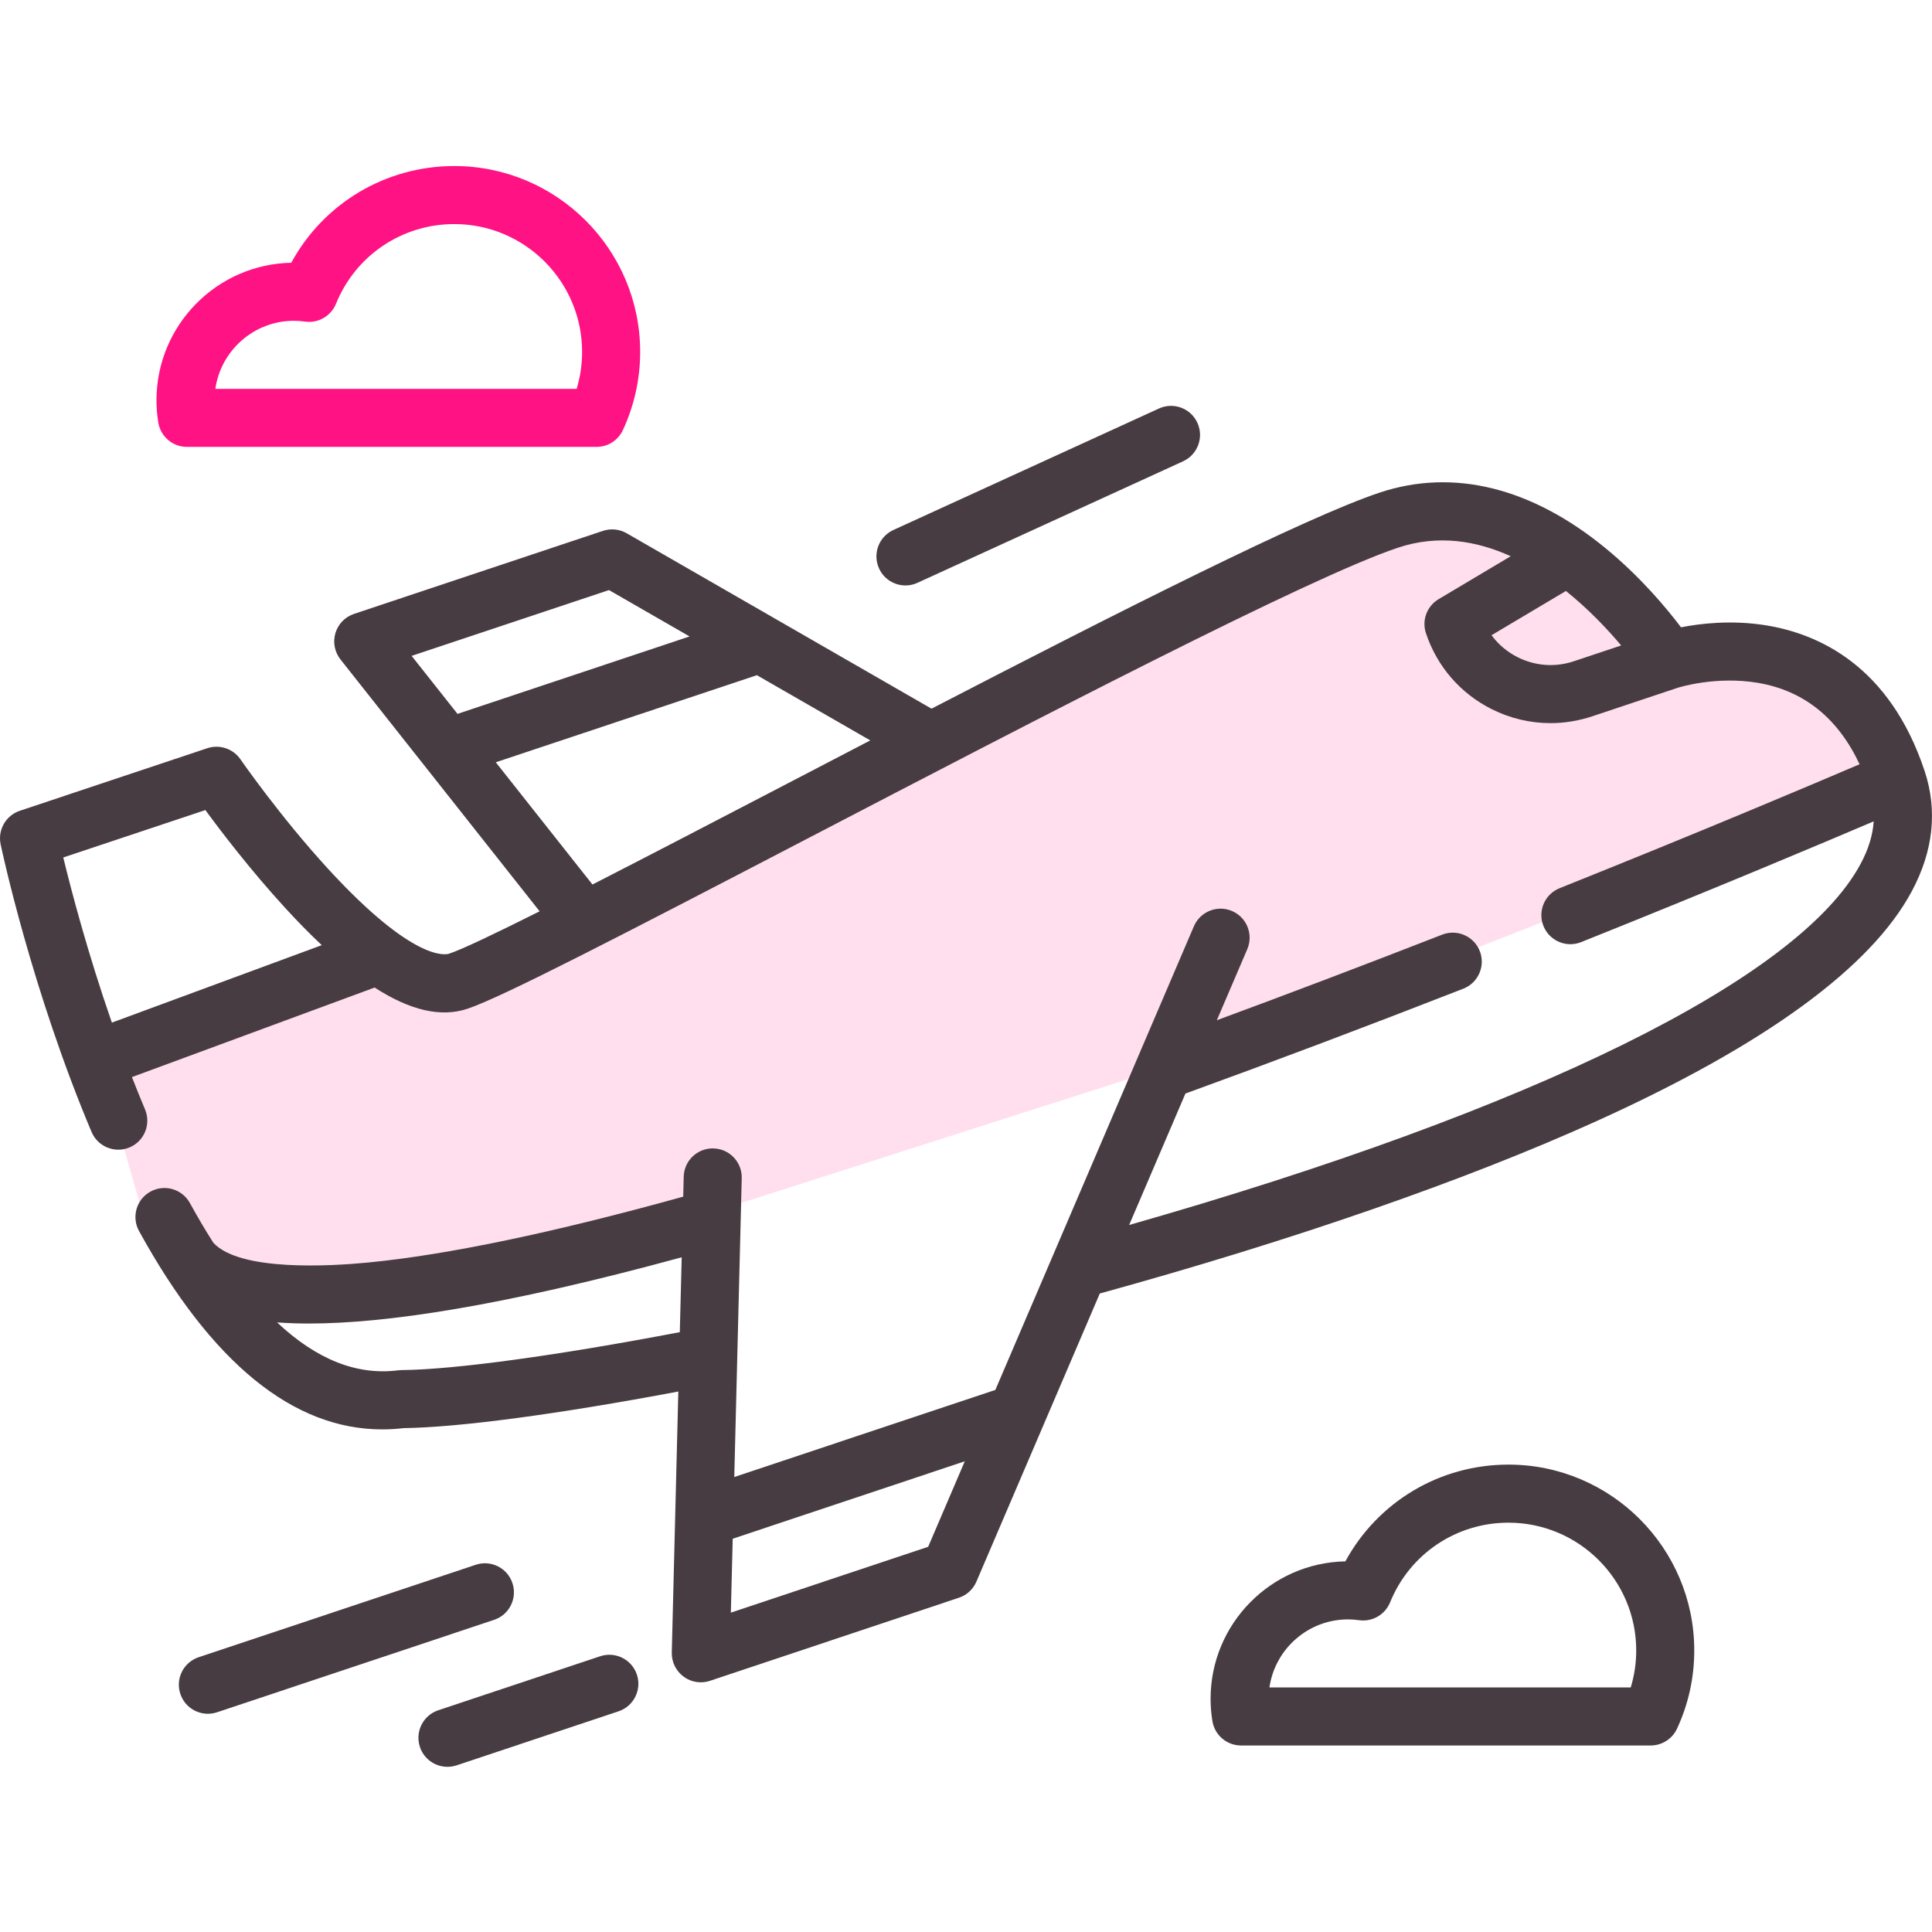
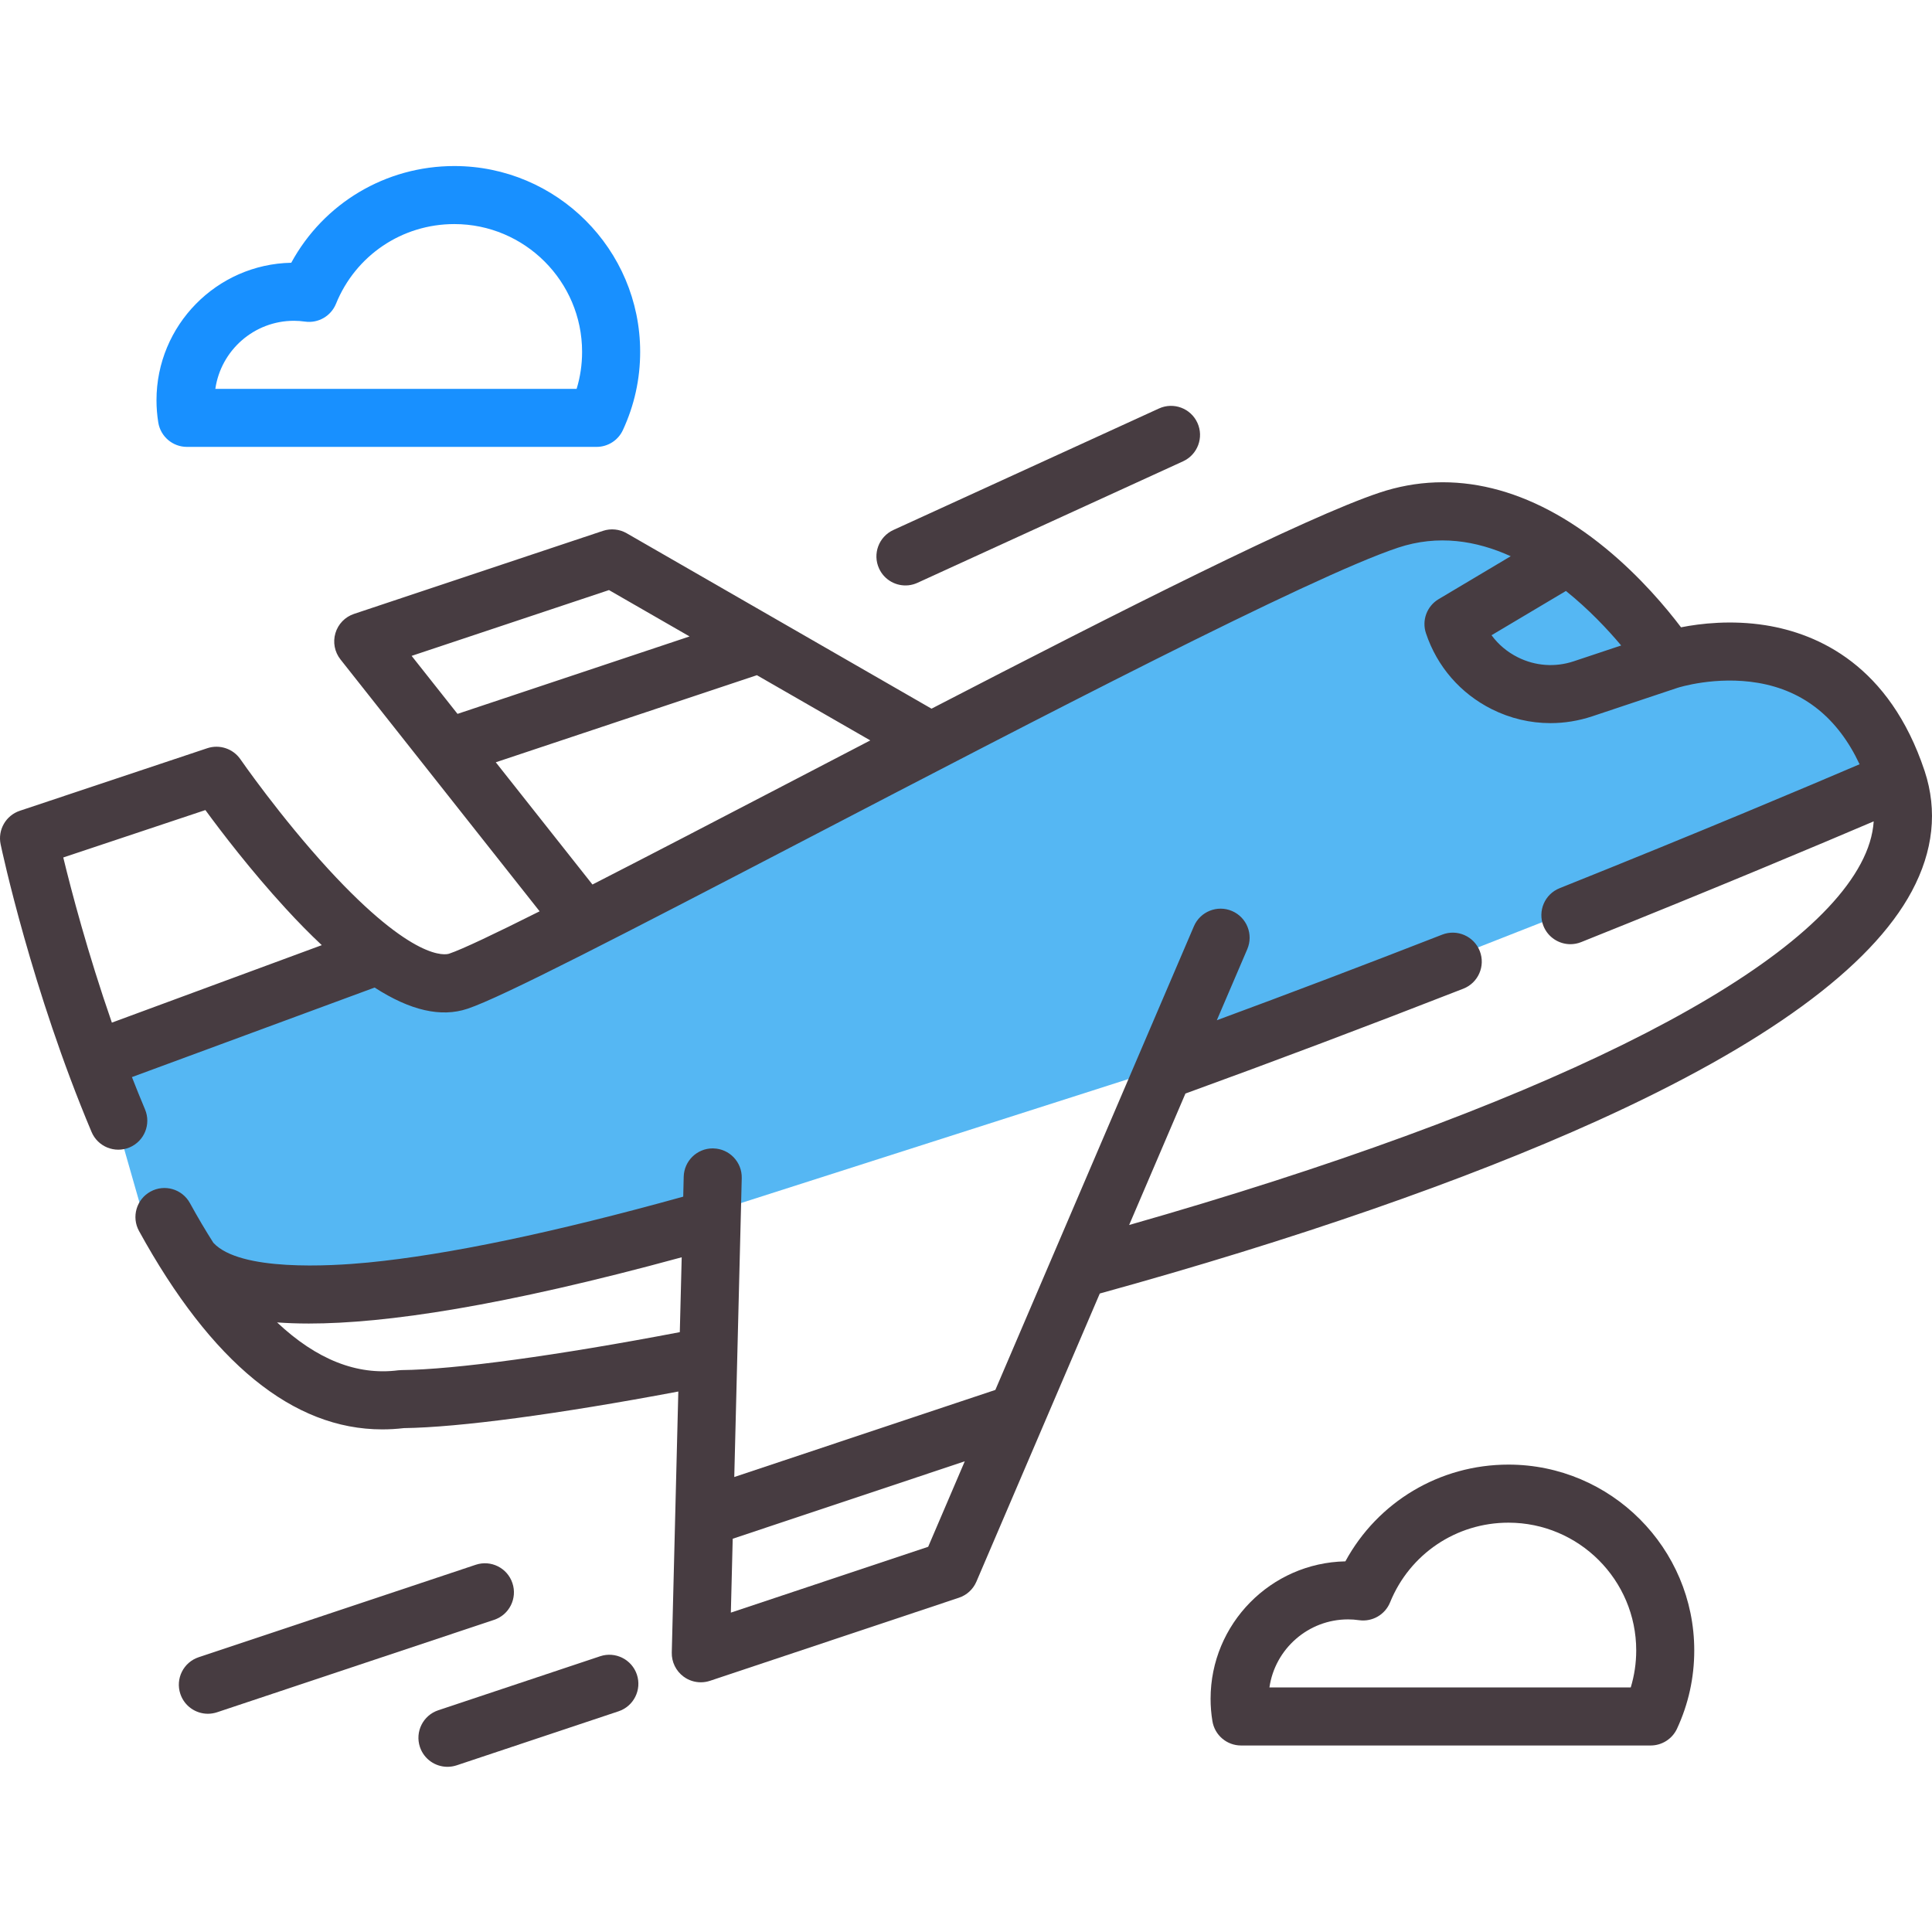
<svg xmlns="http://www.w3.org/2000/svg" width="52" height="52" viewBox="0 0 52 52" fill="none">
-   <path d="M10.292 25.458C8.125 26.361 3.575 28.275 2.708 28.708L3.792 32.5L4.875 33.583L7.042 34.667H11.917L17.875 33.042L31.417 28.708L35.75 27.083L50.917 21.125L50.375 19.5L47.667 17.875L44.958 17.333L42.25 14.625L36.833 14.083L26.542 19.5L12.458 26.542L10.292 25.458Z" fill="#FFDFEE" />
+   <path d="M10.292 25.458C8.125 26.361 3.575 28.275 2.708 28.708L3.792 32.5L4.875 33.583L7.042 34.667H11.917L17.875 33.042L31.417 28.708L35.75 27.083L50.917 21.125L50.375 19.5L47.667 17.875L44.958 17.333L42.25 14.625L36.833 14.083L26.542 19.5L12.458 26.542L10.292 25.458Z" fill="#55b7f3" />
  <path d="M51.804 20.759C51.803 20.755 51.802 20.751 51.8 20.747C51.8 20.745 51.799 20.743 51.798 20.741C50.857 17.92 48.95 17.056 47.516 16.828C46.602 16.684 45.77 16.78 45.245 16.884C44.861 16.376 44.157 15.529 43.215 14.756C41.217 13.116 39.112 12.598 37.129 13.26C35.145 13.922 30.198 16.421 25.072 19.074L16.866 14.352C16.673 14.241 16.441 14.218 16.229 14.288L9.529 16.523C9.287 16.604 9.1 16.797 9.028 17.041C8.955 17.285 9.006 17.549 9.164 17.749L14.524 24.528C13.319 25.132 12.44 25.551 12.087 25.669C11.996 25.699 11.136 25.892 8.845 23.401C7.543 21.984 6.481 20.451 6.471 20.436C6.273 20.15 5.91 20.029 5.58 20.138L0.534 21.822C0.157 21.948 -0.065 22.336 0.017 22.725C0.05 22.883 0.854 26.648 2.464 30.466C2.631 30.863 3.089 31.05 3.487 30.883C3.885 30.715 4.071 30.257 3.903 29.859C3.781 29.569 3.664 29.279 3.551 28.99L10.083 26.58C11.044 27.2 11.871 27.388 12.581 27.151C13.511 26.841 16.712 25.184 21.858 22.505C27.823 19.4 35.247 15.535 37.624 14.742C38.708 14.38 39.744 14.554 40.661 14.971L38.721 16.126C38.405 16.314 38.263 16.696 38.38 17.044C38.679 17.941 39.309 18.666 40.154 19.089C40.652 19.338 41.19 19.463 41.731 19.463C42.108 19.463 42.486 19.402 42.854 19.28L45.16 18.51H45.161C45.171 18.507 46.181 18.185 47.321 18.38C48.553 18.591 49.468 19.328 50.051 20.57C48.764 21.121 45.789 22.38 41.977 23.906C41.576 24.066 41.382 24.521 41.542 24.922C41.664 25.227 41.958 25.413 42.267 25.413C42.364 25.413 42.462 25.395 42.557 25.357C46.167 23.912 49.031 22.704 50.431 22.107C50.406 22.478 50.29 22.857 50.079 23.25C48.421 26.35 41.281 29.865 30.391 32.971L31.906 29.433C34.279 28.571 36.793 27.623 39.385 26.611C39.787 26.454 39.985 26.001 39.829 25.599C39.672 25.198 39.218 24.999 38.817 25.156C36.732 25.969 34.7 26.741 32.751 27.46L33.571 25.546C33.74 25.149 33.557 24.69 33.16 24.52C32.764 24.35 32.304 24.534 32.134 24.931L26.79 37.41L19.763 39.754L19.964 31.71C19.975 31.279 19.634 30.92 19.203 30.91C19.196 30.909 19.189 30.909 19.183 30.909C18.76 30.909 18.413 31.246 18.402 31.671L18.389 32.208C14.903 33.176 12.052 33.772 9.909 33.981C8.878 34.081 6.457 34.223 5.743 33.45C5.531 33.117 5.32 32.761 5.111 32.38C4.903 32.002 4.428 31.864 4.05 32.072C3.672 32.28 3.534 32.755 3.742 33.133C5.691 36.68 7.89 38.472 10.286 38.472C10.479 38.472 10.674 38.461 10.869 38.438C12.361 38.418 15.017 38.063 18.257 37.453L18.081 44.478C18.075 44.733 18.193 44.974 18.398 45.126C18.534 45.227 18.697 45.279 18.862 45.279C18.945 45.279 19.029 45.266 19.11 45.239L25.809 43.003C26.021 42.933 26.192 42.775 26.28 42.57L29.601 34.815C34.82 33.376 39.44 31.773 42.98 30.171C47.505 28.122 50.358 26.042 51.457 23.987C52.036 22.905 52.152 21.819 51.804 20.759ZM3.011 27.524C2.357 25.641 1.919 23.969 1.703 23.079L5.528 21.803C5.959 22.392 6.755 23.434 7.685 24.447C8.022 24.815 8.347 25.145 8.661 25.439L3.011 27.524ZM16.391 15.882L18.56 17.13L12.314 19.214L11.079 17.653L16.391 15.882ZM21.136 21.119C19.278 22.086 17.465 23.03 15.946 23.807L13.344 20.517L20.372 18.173L23.424 19.928C22.656 20.328 21.89 20.726 21.136 21.119ZM42.359 17.798C41.859 17.965 41.324 17.927 40.852 17.691C40.568 17.549 40.327 17.346 40.145 17.097L42.147 15.906C42.762 16.399 43.27 16.94 43.634 17.373L42.359 17.798ZM10.81 36.876C10.779 36.876 10.748 36.878 10.717 36.882C9.609 37.024 8.52 36.592 7.458 35.593C7.72 35.612 8.005 35.623 8.313 35.623C10.377 35.623 13.513 35.159 18.348 33.84L18.297 35.855C15.003 36.484 12.233 36.863 10.81 36.876ZM24.982 41.632L19.671 43.404L19.721 41.415L25.967 39.331L24.982 41.632Z" fill="#473C41" />
  <path d="M16.154 44.578L11.796 46.032C11.387 46.168 11.166 46.611 11.302 47.02C11.411 47.347 11.716 47.554 12.043 47.554C12.125 47.554 12.208 47.541 12.291 47.514L16.648 46.06C17.057 45.924 17.278 45.481 17.142 45.072C17.005 44.663 16.562 44.442 16.154 44.578Z" fill="#473C41" />
  <path d="M13.792 42.61C13.656 42.2 13.213 41.979 12.804 42.116L5.348 44.604C4.938 44.74 4.717 45.183 4.854 45.592C4.963 45.919 5.267 46.126 5.595 46.126C5.676 46.126 5.76 46.113 5.842 46.086L13.299 43.598C13.708 43.462 13.929 43.019 13.792 42.61Z" fill="#473C41" />
  <path d="M24.453 15.753C24.535 15.744 24.616 15.722 24.695 15.686L31.843 12.416C32.235 12.236 32.408 11.772 32.228 11.38C32.049 10.988 31.585 10.815 31.193 10.995L24.045 14.265C23.653 14.445 23.48 14.908 23.66 15.301C23.803 15.615 24.128 15.788 24.453 15.753Z" fill="#473C41" />
  <path d="M40.6 39.42C38.747 39.42 37.08 40.425 36.211 42.024C34.204 42.063 32.583 43.708 32.583 45.723C32.583 45.923 32.599 46.124 32.632 46.323C32.693 46.702 33.02 46.98 33.403 46.98H44.428C44.732 46.98 45.009 46.803 45.137 46.528C45.445 45.864 45.601 45.155 45.601 44.421C45.601 41.664 43.357 39.42 40.6 39.42ZM43.892 45.417H34.167C34.316 44.383 35.209 43.586 36.283 43.586C36.381 43.586 36.478 43.593 36.582 43.608C36.936 43.657 37.279 43.46 37.414 43.128C37.944 41.825 39.194 40.983 40.6 40.983C42.496 40.983 44.039 42.525 44.039 44.421C44.039 44.763 43.989 45.096 43.892 45.417Z" fill="#473C41" />
-   <path d="M5.031 12.028H16.056C16.361 12.028 16.637 11.852 16.765 11.576C17.073 10.912 17.23 10.204 17.23 9.47C17.23 6.712 14.986 4.469 12.228 4.469C10.376 4.469 8.709 5.474 7.839 7.072C5.832 7.111 4.212 8.756 4.212 10.772C4.212 10.972 4.228 11.174 4.26 11.372C4.322 11.75 4.648 12.028 5.031 12.028ZM7.912 8.634C8.01 8.634 8.107 8.642 8.21 8.656C8.565 8.706 8.908 8.508 9.043 8.177C9.572 6.873 10.822 6.031 12.228 6.031C14.124 6.031 15.667 7.574 15.667 9.47C15.667 9.812 15.618 10.145 15.52 10.466H5.796C5.945 9.431 6.837 8.634 7.912 8.634Z" fill="#FF1284" />
+   <path d="M5.031 12.028H16.056C16.361 12.028 16.637 11.852 16.765 11.576C17.073 10.912 17.23 10.204 17.23 9.47C17.23 6.712 14.986 4.469 12.228 4.469C10.376 4.469 8.709 5.474 7.839 7.072C5.832 7.111 4.212 8.756 4.212 10.772C4.212 10.972 4.228 11.174 4.26 11.372C4.322 11.75 4.648 12.028 5.031 12.028ZM7.912 8.634C8.01 8.634 8.107 8.642 8.21 8.656C8.565 8.706 8.908 8.508 9.043 8.177C9.572 6.873 10.822 6.031 12.228 6.031C14.124 6.031 15.667 7.574 15.667 9.47C15.667 9.812 15.618 10.145 15.52 10.466H5.796C5.945 9.431 6.837 8.634 7.912 8.634Z" fill="#1890ff" />
</svg>
